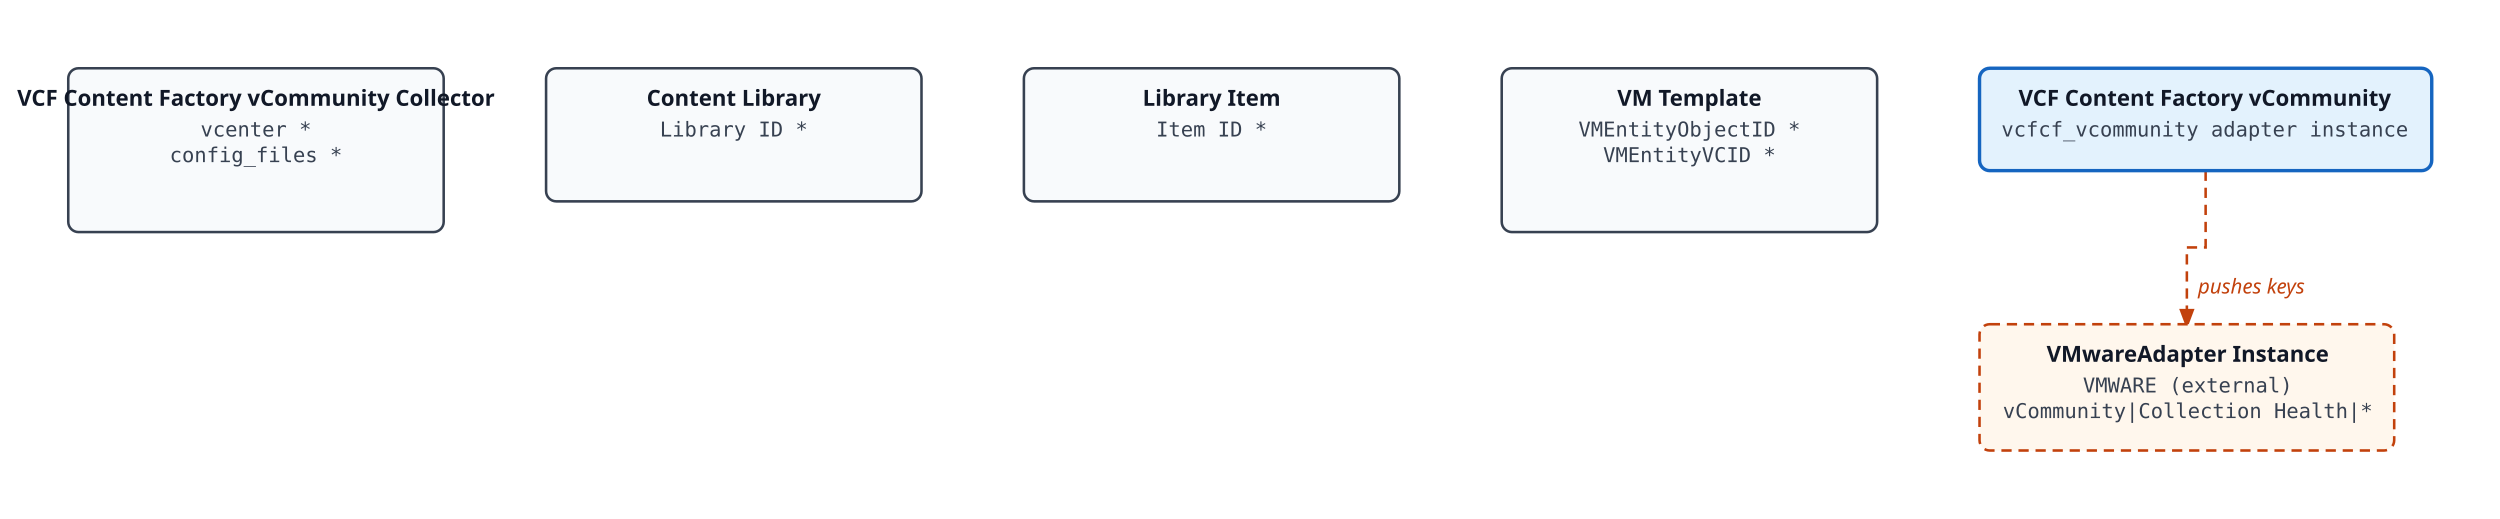
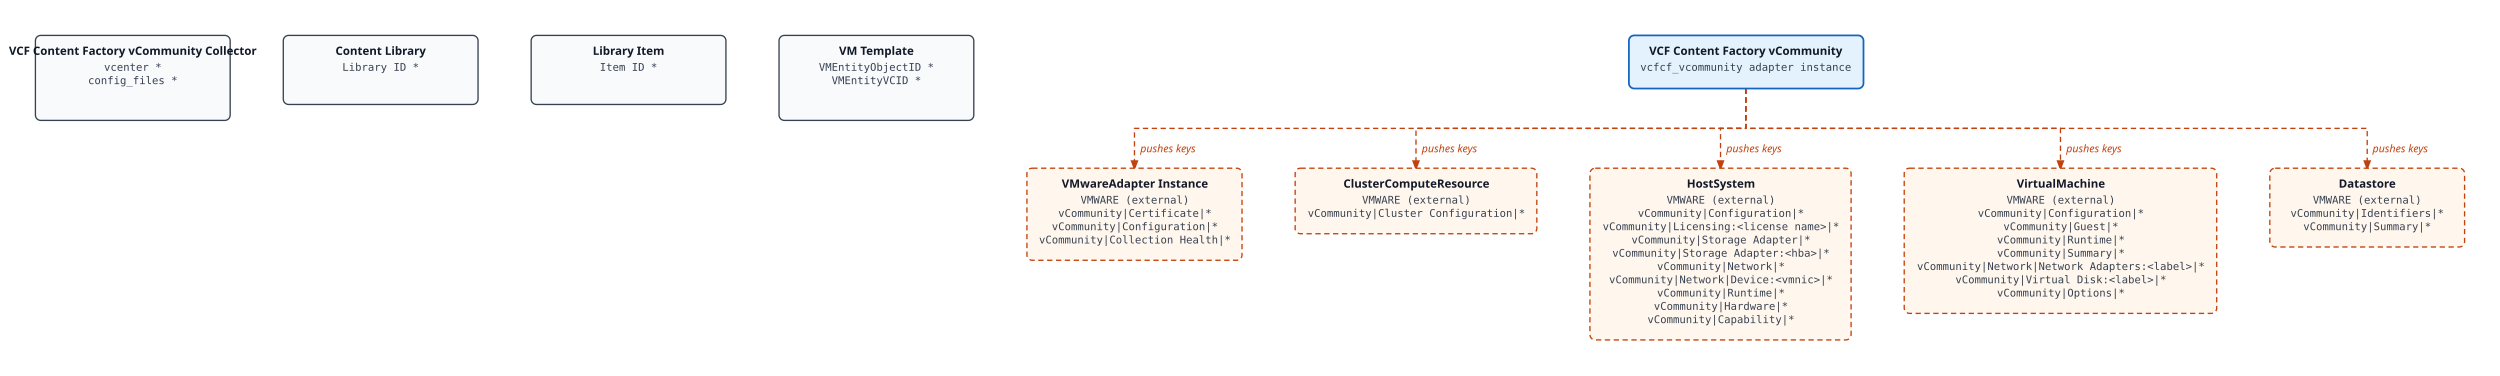
- <svg xmlns="http://www.w3.org/2000/svg" width="1465" height="304" style="font-family: ui-sans-serif, system-ui, sans-serif; background: #fff;">
+ <svg xmlns="http://www.w3.org/2000/svg" width="2824" height="424" style="font-family: ui-sans-serif, system-ui, sans-serif; background: #fff;">
  <defs>
    <marker id="arrow" markerWidth="8" markerHeight="8" refX="6" refY="3" orient="auto">
      <path d="M0,0 L0,6 L8,3 z" fill="#374151" />
    </marker>
    <marker id="arrow-stitch" markerWidth="8" markerHeight="8" refX="6" refY="3" orient="auto">
      <path d="M0,0 L0,6 L8,3 z" fill="#c2410c" />
    </marker>
  </defs>
  <rect x="40" y="40" width="220" height="96" rx="6" fill="#f8fafc" stroke="#374151" stroke-width="1.5" />
  <text x="150" y="62" font-family="ui-sans-serif, system-ui, sans-serif" font-size="13" font-weight="600" fill="#111827" text-anchor="middle">VCF Content Factory vCommunity Collector</text>
  <text x="150" y="80" font-family="ui-monospace, SFMono-Regular, Menlo, monospace" font-size="12" fill="#374151" text-anchor="middle">vcenter *</text>
  <text x="150" y="95" font-family="ui-monospace, SFMono-Regular, Menlo, monospace" font-size="12" fill="#374151" text-anchor="middle">config_files *</text>
  <rect x="320" y="40" width="220" height="78" rx="6" fill="#f8fafc" stroke="#374151" stroke-width="1.5" />
  <text x="430" y="62" font-family="ui-sans-serif, system-ui, sans-serif" font-size="13" font-weight="600" fill="#111827" text-anchor="middle">Content Library</text>
  <text x="430" y="80" font-family="ui-monospace, SFMono-Regular, Menlo, monospace" font-size="12" fill="#374151" text-anchor="middle">Library ID *</text>
  <rect x="600" y="40" width="220" height="78" rx="6" fill="#f8fafc" stroke="#374151" stroke-width="1.5" />
  <text x="710" y="62" font-family="ui-sans-serif, system-ui, sans-serif" font-size="13" font-weight="600" fill="#111827" text-anchor="middle">Library Item</text>
  <text x="710" y="80" font-family="ui-monospace, SFMono-Regular, Menlo, monospace" font-size="12" fill="#374151" text-anchor="middle">Item ID *</text>
  <rect x="880" y="40" width="220" height="96" rx="6" fill="#f8fafc" stroke="#374151" stroke-width="1.5" />
  <text x="990" y="62" font-family="ui-sans-serif, system-ui, sans-serif" font-size="13" font-weight="600" fill="#111827" text-anchor="middle">VM Template</text>
  <text x="990" y="80" font-family="ui-monospace, SFMono-Regular, Menlo, monospace" font-size="12" fill="#374151" text-anchor="middle">VMEntityObjectID *</text>
  <text x="990" y="95" font-family="ui-monospace, SFMono-Regular, Menlo, monospace" font-size="12" fill="#374151" text-anchor="middle">VMEntityVCID *</text>
-   <path d="M 1292.5,100.0 L 1292.5,145.0 L 1281.5,145.0 L 1281.5,190.0" fill="none" stroke="#c2410c" stroke-width="1.5" stroke-dasharray="6 4" marker-end="url(#arrow-stitch)" />
+   <path d="M 1972.0,100.0 L 1972.0,145.0 L 1281.5,145.0 L 1281.5,190.0" fill="none" stroke="#c2410c" stroke-width="1.5" stroke-dasharray="6 4" marker-end="url(#arrow-stitch)" />
+   <path d="M 1972.0,100.0 L 1972.0,145.0 L 1599.5,145.0 L 1599.5,190.0" fill="none" stroke="#c2410c" stroke-width="1.5" stroke-dasharray="6 4" marker-end="url(#arrow-stitch)" />
+   <path d="M 1972.0,100.0 L 1972.0,145.0 L 1943.5,145.0 L 1943.5,190.0" fill="none" stroke="#c2410c" stroke-width="1.5" stroke-dasharray="6 4" marker-end="url(#arrow-stitch)" />
+   <path d="M 1972.0,100.0 L 1972.0,145.0 L 2327.5,145.0 L 2327.5,190.0" fill="none" stroke="#c2410c" stroke-width="1.5" stroke-dasharray="6 4" marker-end="url(#arrow-stitch)" />
+   <path d="M 1972.0,100.0 L 1972.0,145.0 L 2674.0,145.0 L 2674.0,190.0" fill="none" stroke="#c2410c" stroke-width="1.5" stroke-dasharray="6 4" marker-end="url(#arrow-stitch)" />
  <text x="1288" y="172" font-family="ui-sans-serif, system-ui, sans-serif" font-size="12" font-style="italic" fill="#c2410c" text-anchor="start">pushes keys</text>
-   <rect x="1160" y="40" width="265" height="60" rx="6" fill="#e3f2fd" stroke="#1565c0" stroke-width="2" />
-   <text x="1292" y="62" font-family="ui-sans-serif, system-ui, sans-serif" font-size="13" font-weight="600" fill="#111827" text-anchor="middle">VCF Content Factory vCommunity</text>
-   <text x="1292" y="80" font-family="ui-monospace, SFMono-Regular, Menlo, monospace" font-size="12" fill="#374151" text-anchor="middle">vcfcf_vcommunity adapter instance</text>
-   <rect x="1160" y="190" width="243" height="74" rx="6" fill="#fff7ed" stroke="#c2410c" stroke-width="1.5" stroke-dasharray="6 4" />
+   <text x="1606" y="172" font-family="ui-sans-serif, system-ui, sans-serif" font-size="12" font-style="italic" fill="#c2410c" text-anchor="start">pushes keys</text>
+   <text x="1950" y="172" font-family="ui-sans-serif, system-ui, sans-serif" font-size="12" font-style="italic" fill="#c2410c" text-anchor="start">pushes keys</text>
+   <text x="2334" y="172" font-family="ui-sans-serif, system-ui, sans-serif" font-size="12" font-style="italic" fill="#c2410c" text-anchor="start">pushes keys</text>
+   <text x="2680" y="172" font-family="ui-sans-serif, system-ui, sans-serif" font-size="12" font-style="italic" fill="#c2410c" text-anchor="start">pushes keys</text>
+   <rect x="1840" y="40" width="265" height="60" rx="6" fill="#e3f2fd" stroke="#1565c0" stroke-width="2" />
+   <text x="1972" y="62" font-family="ui-sans-serif, system-ui, sans-serif" font-size="13" font-weight="600" fill="#111827" text-anchor="middle">VCF Content Factory vCommunity</text>
+   <text x="1972" y="80" font-family="ui-monospace, SFMono-Regular, Menlo, monospace" font-size="12" fill="#374151" text-anchor="middle">vcfcf_vcommunity adapter instance</text>
+   <rect x="1160" y="190" width="243" height="104" rx="6" fill="#fff7ed" stroke="#c2410c" stroke-width="1.5" stroke-dasharray="6 4" />
  <text x="1282" y="212" font-family="ui-sans-serif, system-ui, sans-serif" font-size="13" font-weight="600" fill="#111827" text-anchor="middle">VMwareAdapter Instance</text>
  <text x="1282" y="230" font-family="ui-monospace, SFMono-Regular, Menlo, monospace" font-size="12" fill="#374151" text-anchor="middle">VMWARE (external)</text>
-   <text x="1282" y="245" font-family="ui-monospace, SFMono-Regular, Menlo, monospace" font-size="12" fill="#374151" text-anchor="middle">vCommunity|Collection Health|*</text>
+   <text x="1282" y="245" font-family="ui-monospace, SFMono-Regular, Menlo, monospace" font-size="12" fill="#374151" text-anchor="middle">vCommunity|Certificate|*</text>
+   <text x="1282" y="260" font-family="ui-monospace, SFMono-Regular, Menlo, monospace" font-size="12" fill="#374151" text-anchor="middle">vCommunity|Configuration|*</text>
+   <text x="1282" y="275" font-family="ui-monospace, SFMono-Regular, Menlo, monospace" font-size="12" fill="#374151" text-anchor="middle">vCommunity|Collection Health|*</text>
+   <rect x="1463" y="190" width="273" height="74" rx="6" fill="#fff7ed" stroke="#c2410c" stroke-width="1.5" stroke-dasharray="6 4" />
+   <text x="1600" y="212" font-family="ui-sans-serif, system-ui, sans-serif" font-size="13" font-weight="600" fill="#111827" text-anchor="middle">ClusterComputeResource</text>
+   <text x="1600" y="230" font-family="ui-monospace, SFMono-Regular, Menlo, monospace" font-size="12" fill="#374151" text-anchor="middle">VMWARE (external)</text>
+   <text x="1600" y="245" font-family="ui-monospace, SFMono-Regular, Menlo, monospace" font-size="12" fill="#374151" text-anchor="middle">vCommunity|Cluster Configuration|*</text>
+   <rect x="1796" y="190" width="295" height="194" rx="6" fill="#fff7ed" stroke="#c2410c" stroke-width="1.5" stroke-dasharray="6 4" />
+   <text x="1944" y="212" font-family="ui-sans-serif, system-ui, sans-serif" font-size="13" font-weight="600" fill="#111827" text-anchor="middle">HostSystem</text>
+   <text x="1944" y="230" font-family="ui-monospace, SFMono-Regular, Menlo, monospace" font-size="12" fill="#374151" text-anchor="middle">VMWARE (external)</text>
+   <text x="1944" y="245" font-family="ui-monospace, SFMono-Regular, Menlo, monospace" font-size="12" fill="#374151" text-anchor="middle">vCommunity|Configuration|*</text>
+   <text x="1944" y="260" font-family="ui-monospace, SFMono-Regular, Menlo, monospace" font-size="12" fill="#374151" text-anchor="middle">vCommunity|Licensing:&lt;license name&gt;|*</text>
+   <text x="1944" y="275" font-family="ui-monospace, SFMono-Regular, Menlo, monospace" font-size="12" fill="#374151" text-anchor="middle">vCommunity|Storage Adapter|*</text>
+   <text x="1944" y="290" font-family="ui-monospace, SFMono-Regular, Menlo, monospace" font-size="12" fill="#374151" text-anchor="middle">vCommunity|Storage Adapter:&lt;hba&gt;|*</text>
+   <text x="1944" y="305" font-family="ui-monospace, SFMono-Regular, Menlo, monospace" font-size="12" fill="#374151" text-anchor="middle">vCommunity|Network|*</text>
+   <text x="1944" y="320" font-family="ui-monospace, SFMono-Regular, Menlo, monospace" font-size="12" fill="#374151" text-anchor="middle">vCommunity|Network|Device:&lt;vmnic&gt;|*</text>
+   <text x="1944" y="335" font-family="ui-monospace, SFMono-Regular, Menlo, monospace" font-size="12" fill="#374151" text-anchor="middle">vCommunity|Runtime|*</text>
+   <text x="1944" y="350" font-family="ui-monospace, SFMono-Regular, Menlo, monospace" font-size="12" fill="#374151" text-anchor="middle">vCommunity|Hardware|*</text>
+   <text x="1944" y="365" font-family="ui-monospace, SFMono-Regular, Menlo, monospace" font-size="12" fill="#374151" text-anchor="middle">vCommunity|Capability|*</text>
+   <rect x="2151" y="190" width="353" height="164" rx="6" fill="#fff7ed" stroke="#c2410c" stroke-width="1.5" stroke-dasharray="6 4" />
+   <text x="2328" y="212" font-family="ui-sans-serif, system-ui, sans-serif" font-size="13" font-weight="600" fill="#111827" text-anchor="middle">VirtualMachine</text>
+   <text x="2328" y="230" font-family="ui-monospace, SFMono-Regular, Menlo, monospace" font-size="12" fill="#374151" text-anchor="middle">VMWARE (external)</text>
+   <text x="2328" y="245" font-family="ui-monospace, SFMono-Regular, Menlo, monospace" font-size="12" fill="#374151" text-anchor="middle">vCommunity|Configuration|*</text>
+   <text x="2328" y="260" font-family="ui-monospace, SFMono-Regular, Menlo, monospace" font-size="12" fill="#374151" text-anchor="middle">vCommunity|Guest|*</text>
+   <text x="2328" y="275" font-family="ui-monospace, SFMono-Regular, Menlo, monospace" font-size="12" fill="#374151" text-anchor="middle">vCommunity|Runtime|*</text>
+   <text x="2328" y="290" font-family="ui-monospace, SFMono-Regular, Menlo, monospace" font-size="12" fill="#374151" text-anchor="middle">vCommunity|Summary|*</text>
+   <text x="2328" y="305" font-family="ui-monospace, SFMono-Regular, Menlo, monospace" font-size="12" fill="#374151" text-anchor="middle">vCommunity|Network|Network Adapters:&lt;label&gt;|*</text>
+   <text x="2328" y="320" font-family="ui-monospace, SFMono-Regular, Menlo, monospace" font-size="12" fill="#374151" text-anchor="middle">vCommunity|Virtual Disk:&lt;label&gt;|*</text>
+   <text x="2328" y="335" font-family="ui-monospace, SFMono-Regular, Menlo, monospace" font-size="12" fill="#374151" text-anchor="middle">vCommunity|Options|*</text>
+   <rect x="2564" y="190" width="220" height="89" rx="6" fill="#fff7ed" stroke="#c2410c" stroke-width="1.5" stroke-dasharray="6 4" />
+   <text x="2674" y="212" font-family="ui-sans-serif, system-ui, sans-serif" font-size="13" font-weight="600" fill="#111827" text-anchor="middle">Datastore</text>
+   <text x="2674" y="230" font-family="ui-monospace, SFMono-Regular, Menlo, monospace" font-size="12" fill="#374151" text-anchor="middle">VMWARE (external)</text>
+   <text x="2674" y="245" font-family="ui-monospace, SFMono-Regular, Menlo, monospace" font-size="12" fill="#374151" text-anchor="middle">vCommunity|Identifiers|*</text>
+   <text x="2674" y="260" font-family="ui-monospace, SFMono-Regular, Menlo, monospace" font-size="12" fill="#374151" text-anchor="middle">vCommunity|Summary|*</text>
</svg>
